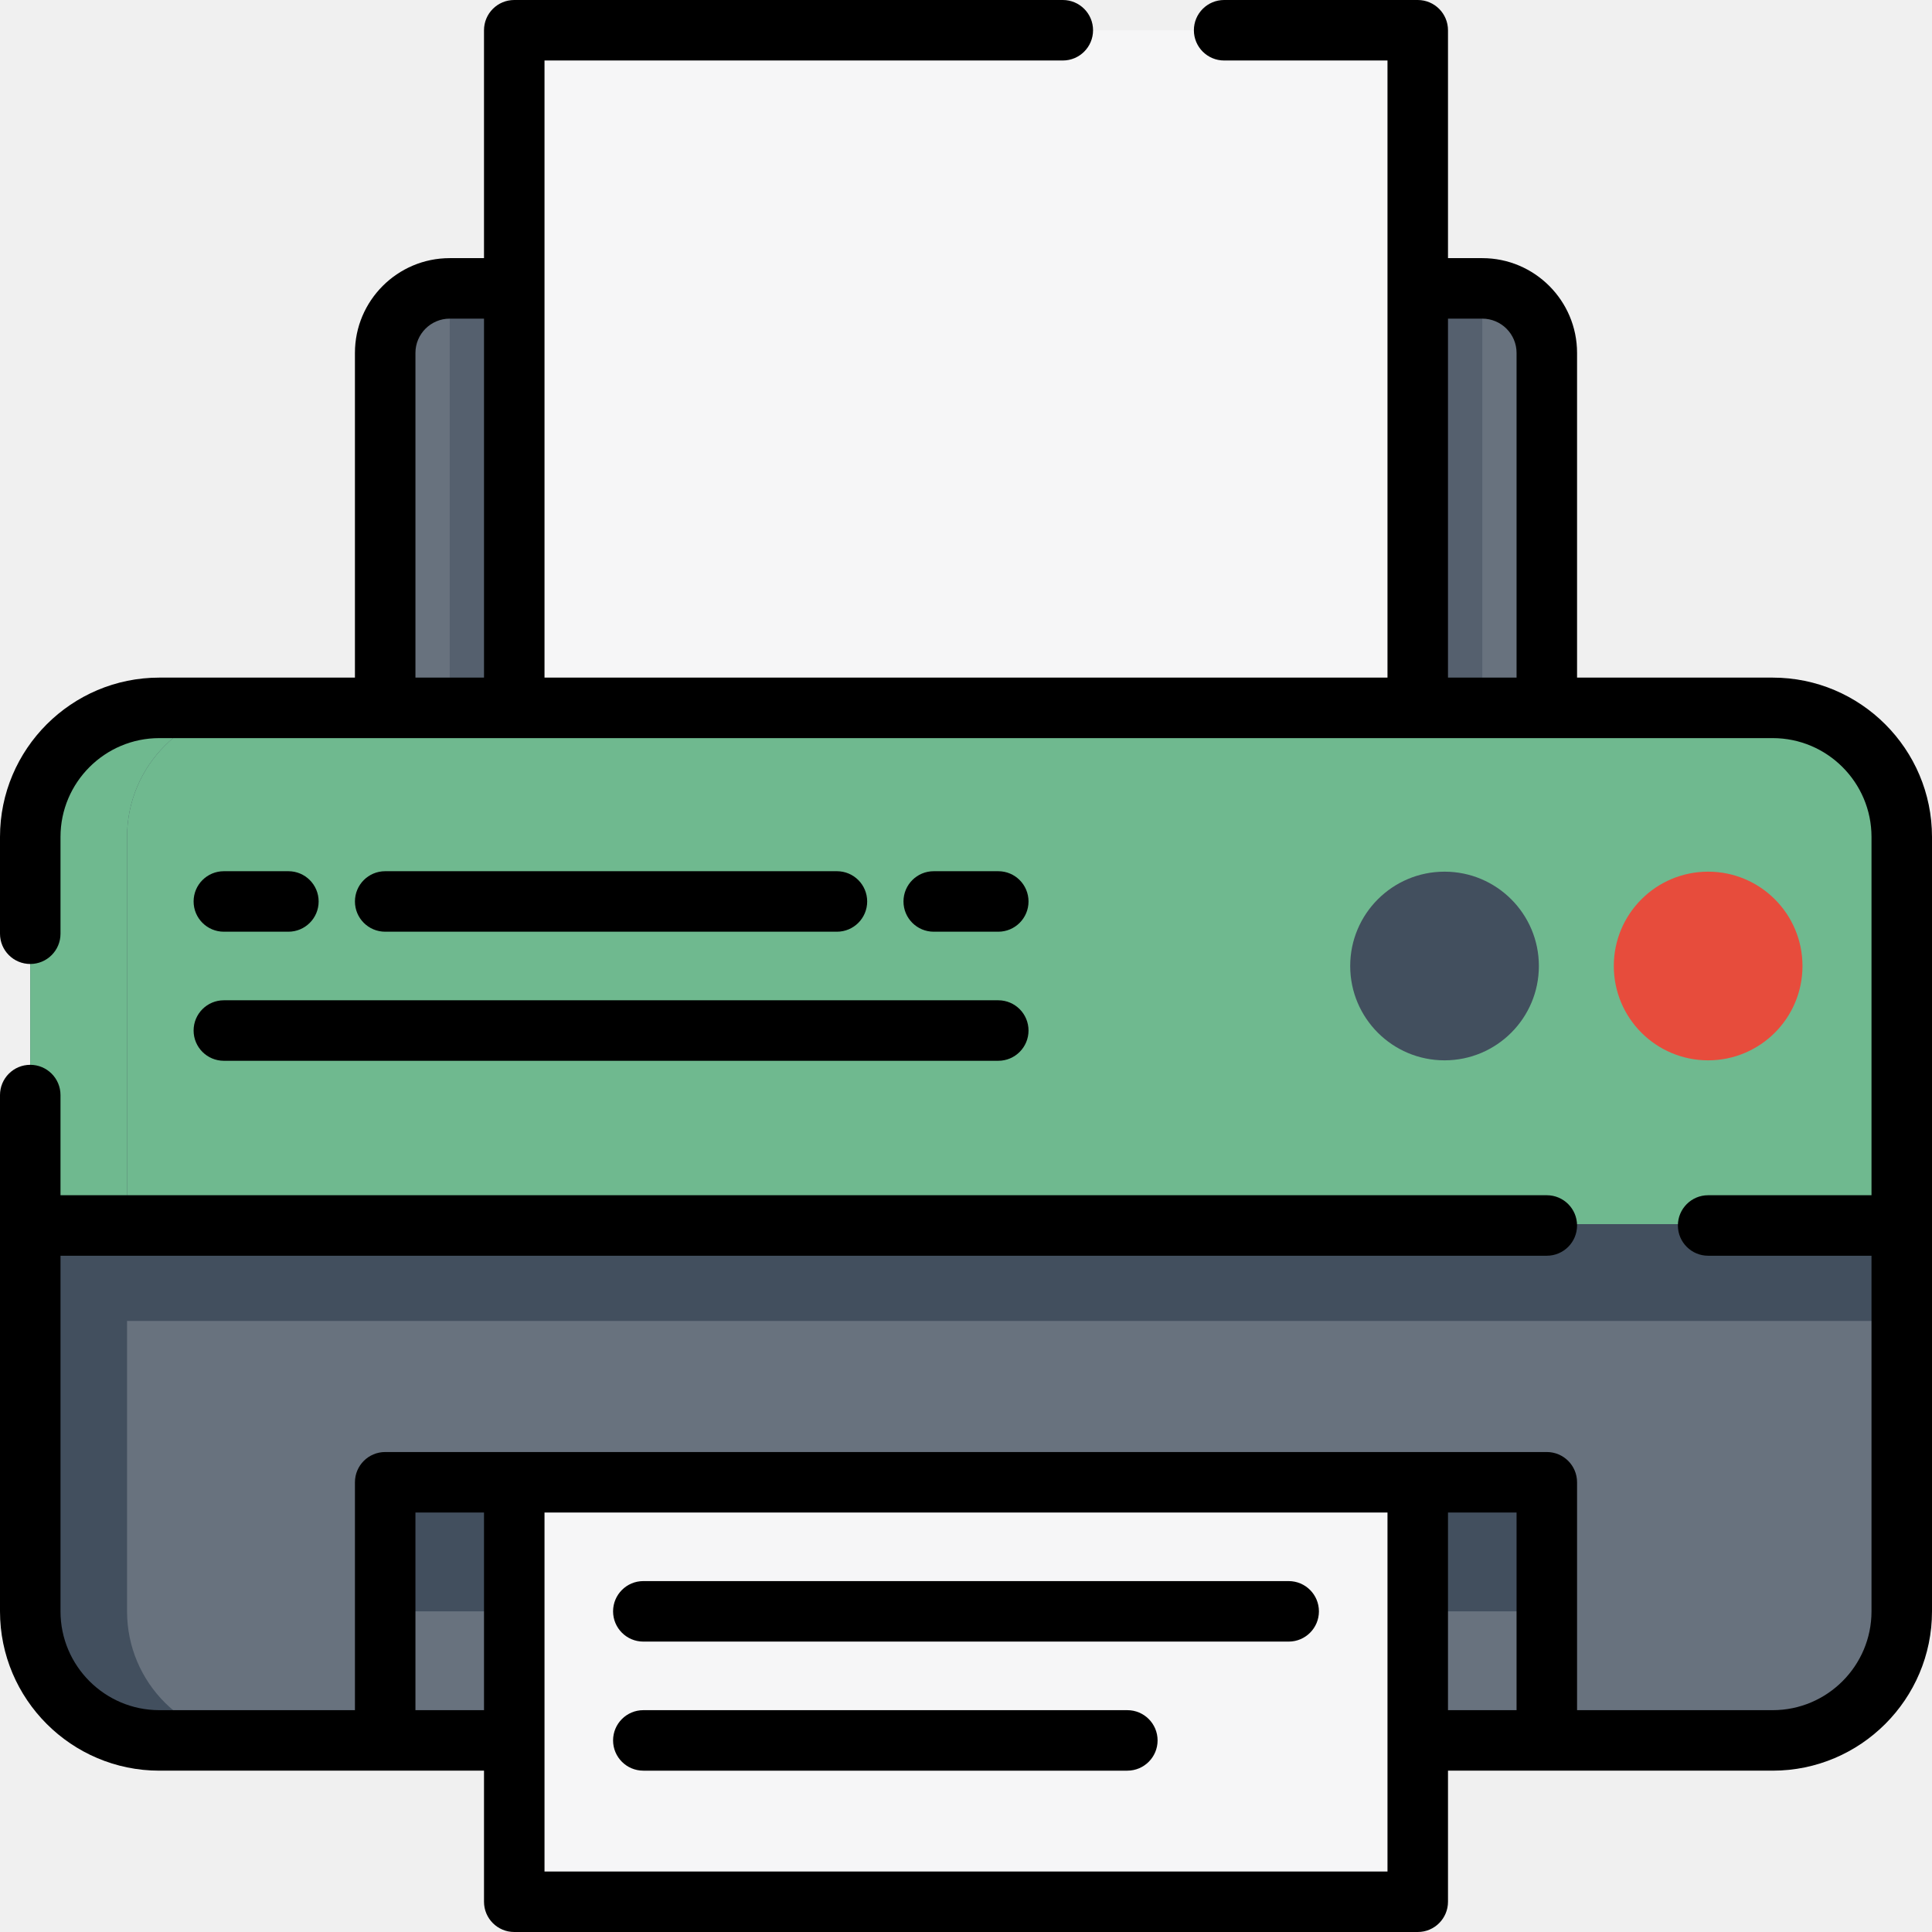
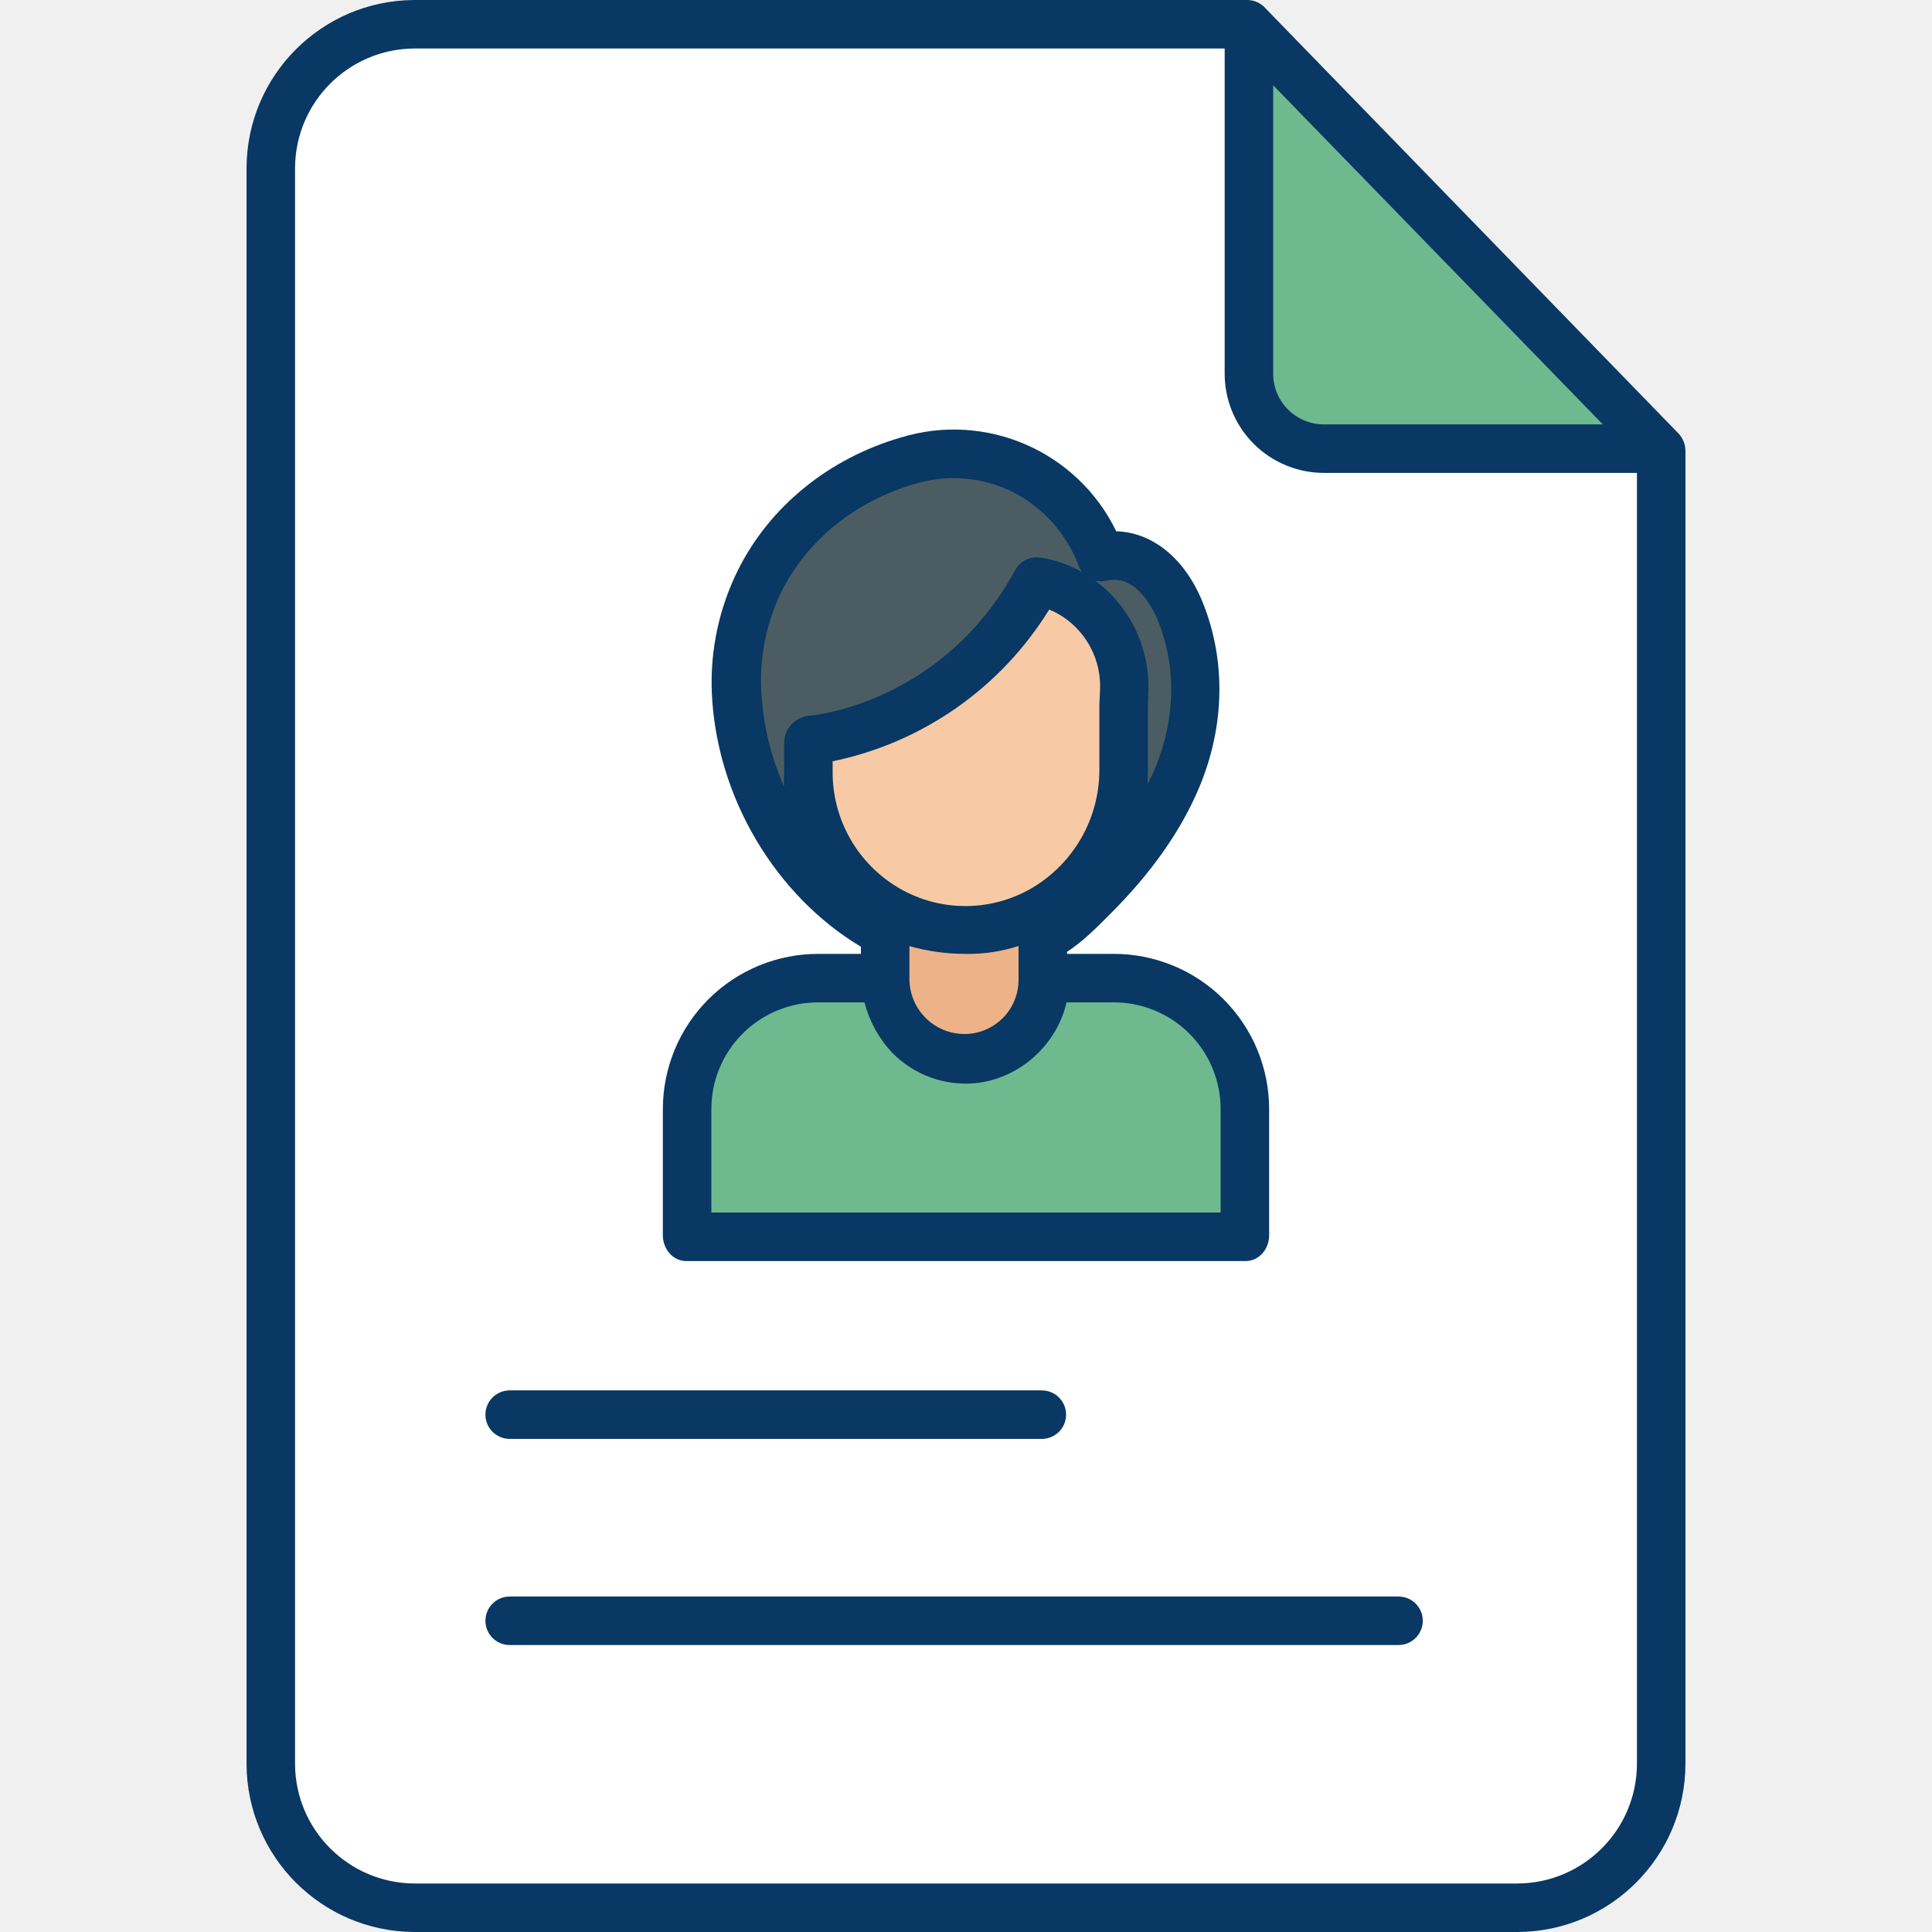
- <svg xmlns="http://www.w3.org/2000/svg" x="0px" y="0px" viewBox="0 0 512 512">
-   <g>
-     <path d="M469.779,461.228H42.221c-18.891,0-34.205-15.314-34.205-34.205V221.795c0-18.891,15.314-34.205,34.205-34.205h427.557c18.891,0,34.205,15.314,34.205,34.205v205.228C503.983,445.914,488.669,461.228,469.779,461.228z" style="fill:#68727E;" />
+ <svg xmlns="http://www.w3.org/2000/svg" height="478pt" viewBox="-61 0 478 478" width="478pt">
+   <path d="m349.738 111.398v325.133c0 19.422-15.746 35.164-35.168 35.168h-273.141c-19.422-.004-35.168-15.746-35.168-35.168v-395.062c0-19.422 15.746-35.164 35.168-35.168h206.289l.07.078-.07.07v85.84c-.004 10.555 8.547 19.109 19.102 19.109zm-102.527 194.273v-31.172c0-18.145-14.707-32.855-32.852-32.859h-16.918v-9.121c4.371-3.238 8.48-6.816 12.289-10.699 8.461-8.441 15.898-18.23 20.539-29.309 5.551-13.242 6.191-27.832.781-41.242-3.199-7.91-10.039-15.711-19.602-13.441l-.277-.816c-3.602-8.863-10.238-16.152-18.723-20.57-8.961-4.484-19.305-5.352-28.891-2.43-15.598 4.508-29.277 15.027-36.578 29.668-4.168 8.473-6.137 17.859-5.719 27.289 1.02 24.543 15.039 48.461 37.059 59.73v10.941h-16.68c-18.145.004-32.852 14.715-32.852 32.859v31.172zm0 0" fill="#ffffff" />
+   <path d="m247.789 6.379 101.949 105.02h-82.918c-10.555 0-19.105-8.555-19.102-19.109v-85.84zm0 0" fill="#6fb98f" />
+   <path d="m247.211 274.5v31.172h-138.422v-31.172c0-18.145 14.707-32.855 32.852-32.859h16.68v.621c0 10.801 8.758 19.559 19.559 19.559 10.805 0 19.562-8.758 19.562-19.559v-.621h16.918c18.145.004 32.852 14.715 32.852 32.859zm0 0" fill="#6fb98f" />
+   <path d="m231.051 151.27c5.41 13.41 4.77 28-.781 41.242-4.641 11.078-12.078 20.867-20.539 29.309-3.809 3.883-7.918 7.461-12.289 10.699v-7.648c12.207-7.18 19.699-20.289 19.688-34.449v-16.102l.062-3.801c.195-9.094-4.238-17.668-11.77-22.77-2.98-2.02-6.379-3.34-9.941-3.859-19.461 35.621-54.43 39.039-55.801 39.16h-.078c-.535 0-.973.434-.973.969v6.902c-.004 14.051 7.508 27.035 19.691 34.039v5.738c-22.02-11.27-36.039-35.188-37.059-59.73-.418-9.43 1.551-18.816 5.719-27.289 7.301-14.641 20.98-25.16 36.578-29.668 9.586-2.922 19.93-2.055 28.891 2.43 8.484 4.418 15.121 11.707 18.723 20.57l.277.816c9.562-2.27 16.402 5.531 19.602 13.441zm0 0" fill="#4b5d63" />
+   <path d="m158.32 224.961c-12.184-7.004-19.695-19.988-19.691-34.039v-6.902c0-.535.438-.969.973-.969h.078c1.371-.121 36.34-3.539 55.801-39.16 3.562.52 6.961 1.84 9.941 3.859 7.531 5.102 11.965 13.676 11.77 22.77l-.062 3.801v16.102c.012 14.16-7.48 27.27-19.688 34.449-5.844 3.43-12.488 5.258-19.262 5.301-6.965.059-13.82-1.738-19.859-5.211zm0 0" fill="#f7caa5" />
+   <path d="m197.441 241.641v.621c0 10.801-8.758 19.559-19.562 19.559-10.801 0-19.559-8.758-19.559-19.559v-17.301c6.039 3.473 12.895 5.27 19.859 5.211 6.773-.043 13.418-1.871 19.262-5.301zm0 0" fill="#edb288" />
+   <g fill="#083863">
+     <path d="m252.199 2.16c-1.121-1.316-2.75-2.102-4.48-2.16h-206.289c-22.836.148-41.305 18.633-41.43 41.469v395.062c.125 22.836 18.594 41.32 41.43 41.469h273.141c22.836-.148 41.305-18.633 41.43-41.469v-325.133c-.047-1.598-.699-3.117-1.824-4.254zm1.801 18.941 81.555 83.898h-68.734c-3.402.074-6.691-1.238-9.109-3.633-2.418-2.398-3.758-5.672-3.711-9.078zm60.57 444.898h-273.141c-16.211-.141-29.312-13.258-29.43-29.469v-395.062c.117-16.211 13.219-29.328 29.43-29.469h200.57v80.289c-.043 6.586 2.562 12.914 7.23 17.559 4.668 4.645 11.004 7.223 17.59 7.152h77.18v319.531c-.117 16.211-13.219 29.328-29.43 29.469zm0 0" />
+     <path d="m285.012 395h-219.91c-3.316 0-6 2.688-6 6s2.684 6 6 6h219.91c3.312 0 6-2.688 6-6s-2.688-6-6-6zm0 0" />
+     <path d="m65.102 356h131.66c3.312 0 6-2.688 6-6s-2.688-6-6-6h-131.66c-3.316 0-6 2.688-6 6s2.684 6 6 6zm0 0" />
+     <path d="m108.789 312h138.422c3.312 0 5.789-3.016 5.789-6.328v-31.172c.023-10.242-4.047-20.07-11.301-27.297-7.254-7.23-17.098-11.262-27.34-11.203h-11.359v-.5c4-2.641 7.059-5.742 10.746-9.434 9.98-9.953 17.438-20.465 21.949-31.238 6.336-15.121 6.68-31.387.863-45.809-4.402-10.879-12.445-17.336-21.383-17.57-9.613-19.816-32.234-29.664-53.289-23.203-17.785 5.145-32.465 17.082-40.281 32.762-4.664 9.367-6.902 19.758-6.5 30.215 1.086 26.121 15.898 50.438 36.898 63.02v1.758h-10.363c-10.242-.059-20.086 3.973-27.34 11.203-7.254 7.227-11.324 17.055-11.301 27.297v31.172c0 3.312 2.477 6.328 5.789 6.328zm102.211-137.68v16.102c.02 12.016-6.312 23.148-16.656 29.27-10.141 5.949-22.695 5.973-32.859.07-10.258-5.977-16.543-16.973-16.484-28.84v-2.566c22.266-4.605 41.648-18.184 53.578-37.539 1.273.508 2.484 1.156 3.613 1.93 5.82 3.969 9.207 10.637 8.98 17.68zm-47 67.32v-7.566c4.523 1.285 9.203 1.934 13.906 1.926h.316c4.336.051 8.656-.609 12.777-1.957v8.219c.047 3.57-1.336 7.016-3.84 9.562-2.508 2.551-5.926 3.992-9.5 4.004-7.512.008-13.617-6.059-13.66-13.566zm48.836-97.973c7.535-1.785 11.859 7.895 12.648 9.848 4.625 11.465 4.359 24.488-.75 36.676-.535 1.285-1.195 2.57-1.828 3.848.094-1.199.094-2.406.094-3.617v-16l.125-3.812c.246-10.605-4.676-20.672-13.199-26.988.953.25 1.949.266 2.91.047zm-80.484 2.688c6.32-12.68 18.305-22.371 32.875-26.582 8.121-2.516 16.898-1.793 24.5 2.016 7.168 3.73 12.781 9.887 15.832 17.367l.211.613c.227.645.559 1.246.988 1.777-3.23-1.844-6.773-3.062-10.453-3.602-2.473-.344-4.902.875-6.098 3.066-17.406 31.859-47.707 35.738-50.68 36.043-3.711.16-6.609 3.254-6.527 6.965v6.902c0 1.234-.117 2.465-.016 3.688-3.34-7.543-5.25-15.641-5.637-23.883-.406-8.414 1.316-16.793 5.004-24.371zm-17.352 128.145c-.027-7.062 2.777-13.84 7.781-18.816 5.008-4.98 11.797-7.746 18.859-7.684h11.242c1.207 4.695 3.59 9.004 6.926 12.523 4.773 4.832 11.277 7.562 18.07 7.578 12.25 0 22.516-9.102 24.992-20.102h11.488c7.062-.062 13.852 2.703 18.859 7.684 5.004 4.977 7.809 11.754 7.781 18.816v25.5h-126zm0 0" />
  </g>
-   <rect x="102.079" y="392.818" width="307.841" height="34.205" style="fill:#424F5E;" />
-   <path d="M503.983,221.795c0-18.891-15.314-34.205-34.205-34.205H42.221c-18.891,0-34.205,15.314-34.205,34.205v102.97h495.967V221.795z" style="fill:#6fb98f;" />
-   <path d="M33.67,427.023V221.795c0-18.891,15.314-34.205,34.205-34.205H42.221c-18.891,0-34.205,15.314-34.205,34.205v205.228c0,18.891,15.314,34.205,34.205,34.205h25.653C48.984,461.228,33.67,445.914,33.67,427.023z" style="fill:#424F5E;" />
-   <path d="M67.875,187.591H42.221c-18.891,0-34.205,15.314-34.205,34.205v102.97H33.67v-102.97C33.67,202.905,48.984,187.591,67.875,187.591z" style="fill:#6fb98f;" />
-   <path d="M409.921,187.591H102.079V93.528c0-9.446,7.656-17.102,17.102-17.102h273.637c9.446,0,17.102,7.656,17.102,17.102V187.591z" style="fill:#68727E;" />
-   <rect x="136.284" y="392.818" width="239.432" height="111.165" style="fill:#F6F6F7;" />
-   <rect x="119.182" y="76.426" width="273.637" height="111.165" style="fill:#55606E;" />
-   <rect x="136.284" y="8.017" width="239.432" height="179.574" style="fill:#F6F6F7;" />
-   <circle cx="452.676" cy="256" r="25" style="fill:#e74c3c;" />
-   <circle cx="382.818" cy="256" r="25" style="fill:#424F5E;" />
-   <rect x="8.017" y="324.409" width="495.967" height="25.653" style="fill:#424F5E;" />
-   <path d="M469.779,179.574h-51.841V93.528c0-13.851-11.268-25.119-25.119-25.119h-9.086V8.017c0-4.427-3.588-8.017-8.017-8.017  h-51.307c-4.428,0-8.017,3.589-8.017,8.017s3.588,8.017,8.017,8.017h43.29v163.541H144.301V16.033h137.353  c4.428,0,8.017-3.589,8.017-8.017S286.082,0,281.653,0h-145.37c-4.428,0-8.017,3.589-8.017,8.017v60.392h-9.086  c-13.851,0-25.119,11.268-25.119,25.119v86.046H42.221C18.941,179.574,0,198.515,0,221.795v25.653c0,4.427,3.588,8.017,8.017,8.017  s8.017-3.589,8.017-8.017v-25.653c0-14.44,11.747-26.188,26.188-26.188h427.557c14.441,0,26.188,11.748,26.188,26.188v94.953h-43.29  c-4.428,0-8.017,3.589-8.017,8.017c0,4.427,3.588,8.017,8.017,8.017h43.29v94.241c0,14.44-11.747,26.188-26.188,26.188h-51.841  v-60.392c0-4.427-3.588-8.017-8.017-8.017H102.079c-4.428,0-8.017,3.589-8.017,8.017v60.392H42.221  c-14.441,0-26.188-11.748-26.188-26.188v-94.241h393.887c4.428,0,8.017-3.589,8.017-8.017c0-4.427-3.588-8.017-8.017-8.017H16.033  v-26.544c0-4.427-3.588-8.017-8.017-8.017S0,285.777,0,290.205v136.818c0,23.28,18.941,42.221,42.221,42.221h86.046v34.739  c0,4.427,3.588,8.017,8.017,8.017h239.432c4.428,0,8.017-3.589,8.017-8.017v-34.739h86.046c23.28,0,42.221-18.941,42.221-42.221  V221.795C512,198.515,493.059,179.574,469.779,179.574z M110.096,93.528c0-5.01,4.076-9.086,9.086-9.086h9.086v95.132h-18.171  V93.528z M383.733,179.574V84.443h9.086c5.01,0,9.086,4.076,9.086,9.086v86.046H383.733z M110.096,453.211v-52.376h18.171v52.376  H110.096z M367.699,495.967H144.301v-95.132h223.399V495.967z M383.733,453.211v-52.376h18.171v52.376H383.733z" />
-   <path d="M341.511,419.006H170.489c-4.428,0-8.017,3.589-8.017,8.017c0,4.427,3.588,8.017,8.017,8.017h171.023c4.428,0,8.017-3.589,8.017-8.017C349.528,422.596,345.94,419.006,341.511,419.006z" />
-   <path d="M298.756,453.211H170.489c-4.428,0-8.017,3.589-8.017,8.017s3.588,8.017,8.017,8.017h128.267c4.428,0,8.017-3.589,8.017-8.017S303.184,453.211,298.756,453.211z" />
-   <path d="M221.795,246.914c4.428,0,8.017-3.589,8.017-8.017s-3.588-8.017-8.017-8.017H102.079c-4.428,0-8.017,3.589-8.017,8.017s3.588,8.017,8.017,8.017H221.795z" />
-   <path d="M264.551,246.914c4.428,0,8.017-3.589,8.017-8.017s-3.588-8.017-8.017-8.017h-17.102c-4.428,0-8.017,3.589-8.017,8.017s3.588,8.017,8.017,8.017H264.551z" />
-   <path d="M59.324,246.914h17.102c4.428,0,8.017-3.589,8.017-8.017s-3.588-8.017-8.017-8.017H59.324c-4.428,0-8.017,3.589-8.017,8.017S54.895,246.914,59.324,246.914z" />
-   <path d="M59.324,281.119h205.228c4.428,0,8.017-3.589,8.017-8.017c0-4.427-3.588-8.017-8.017-8.017H59.324c-4.428,0-8.017,3.589-8.017,8.017C51.307,277.53,54.895,281.119,59.324,281.119z" />
</svg>
